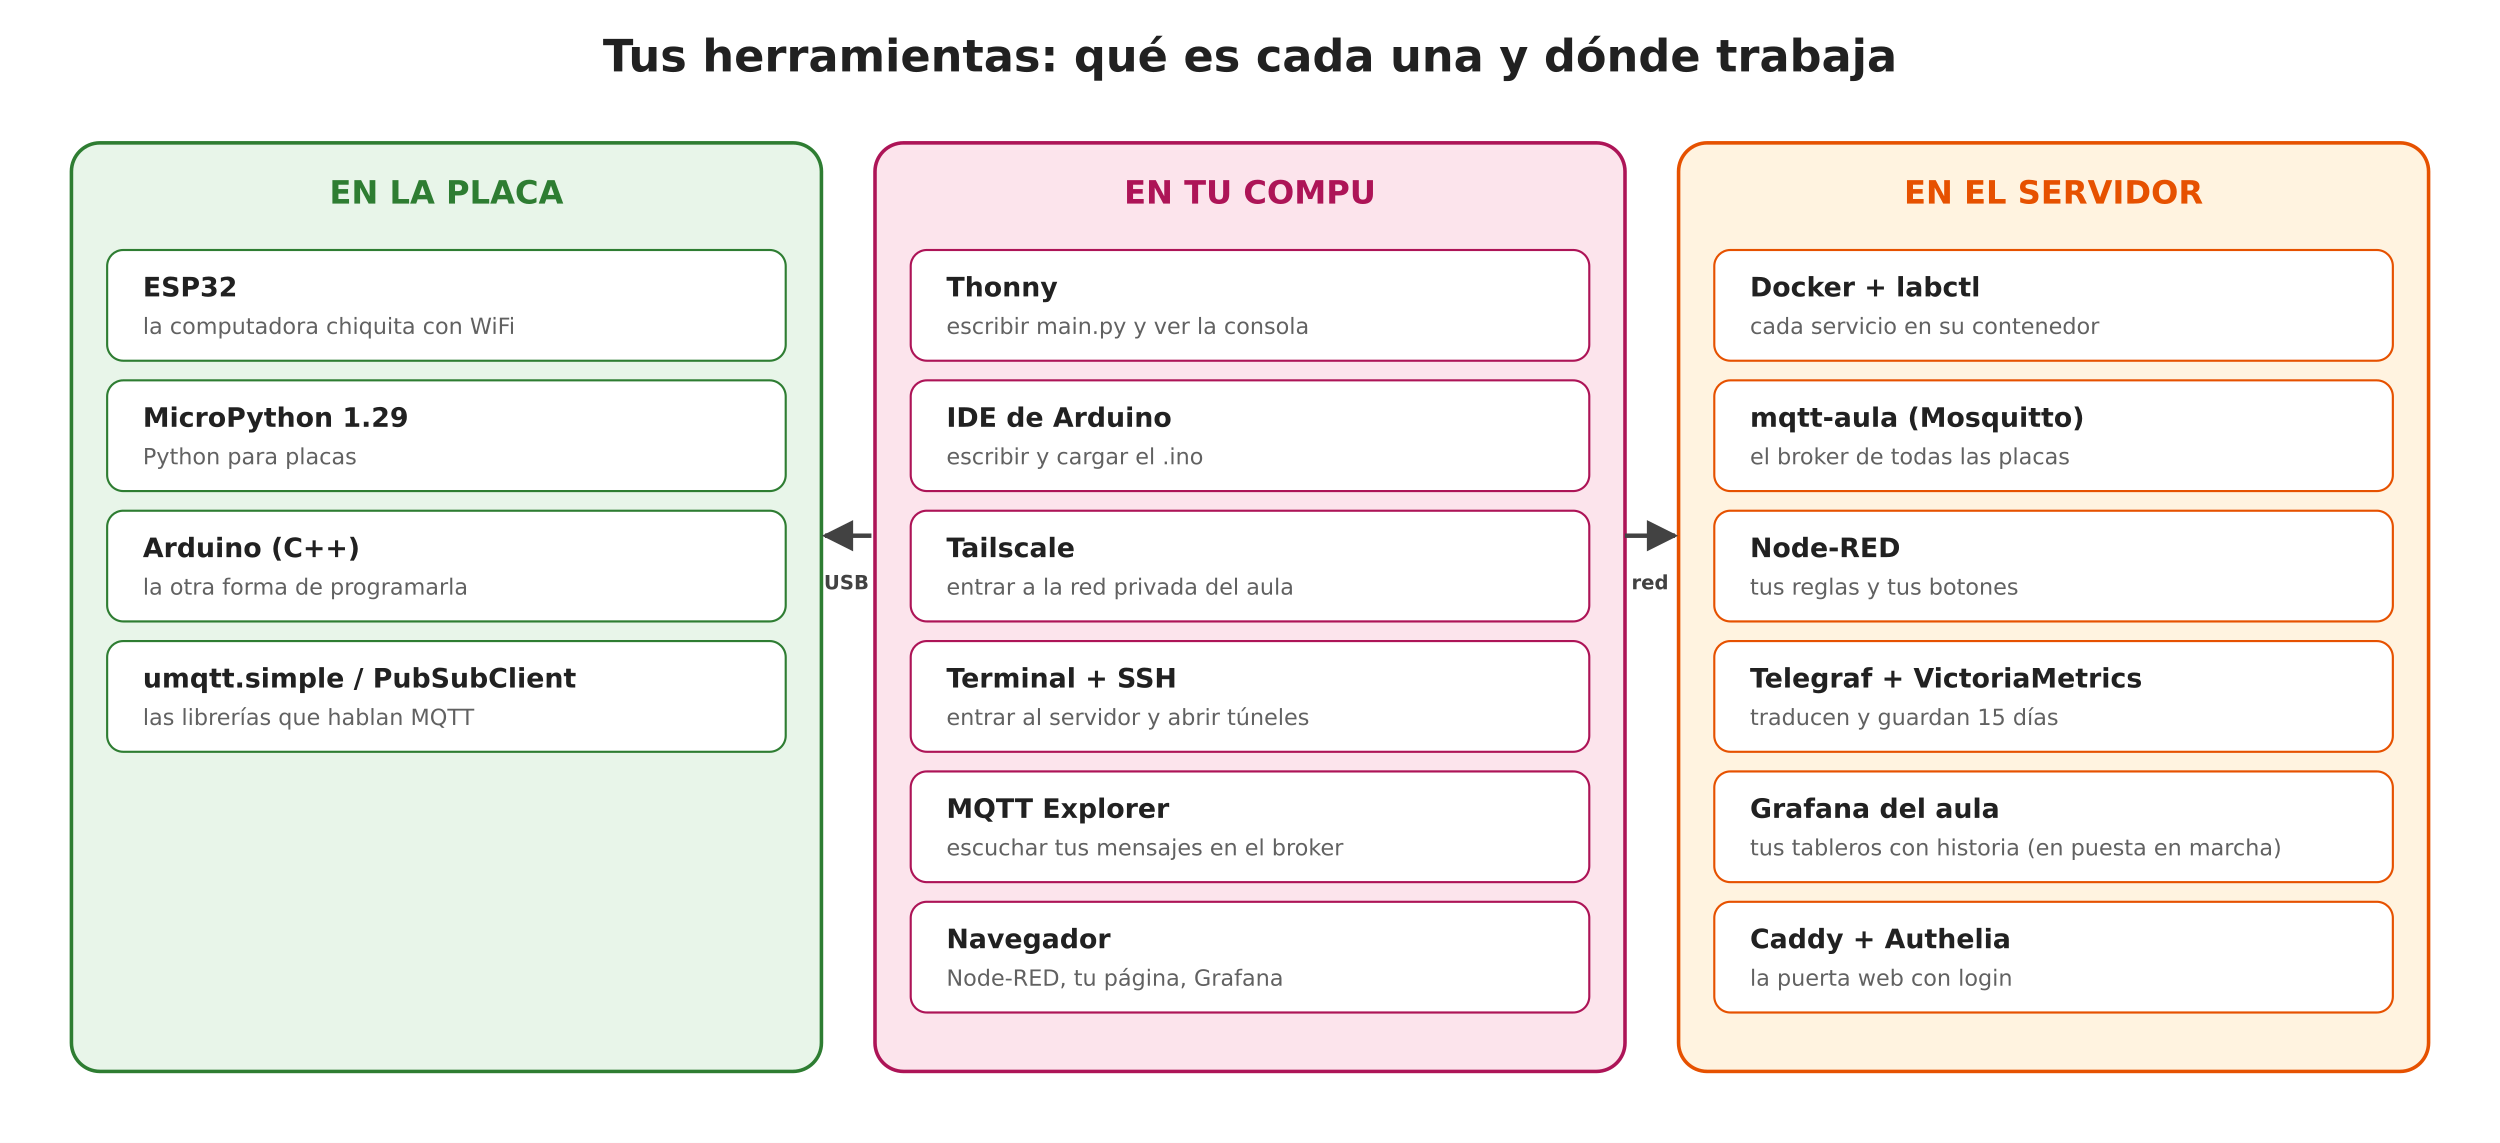
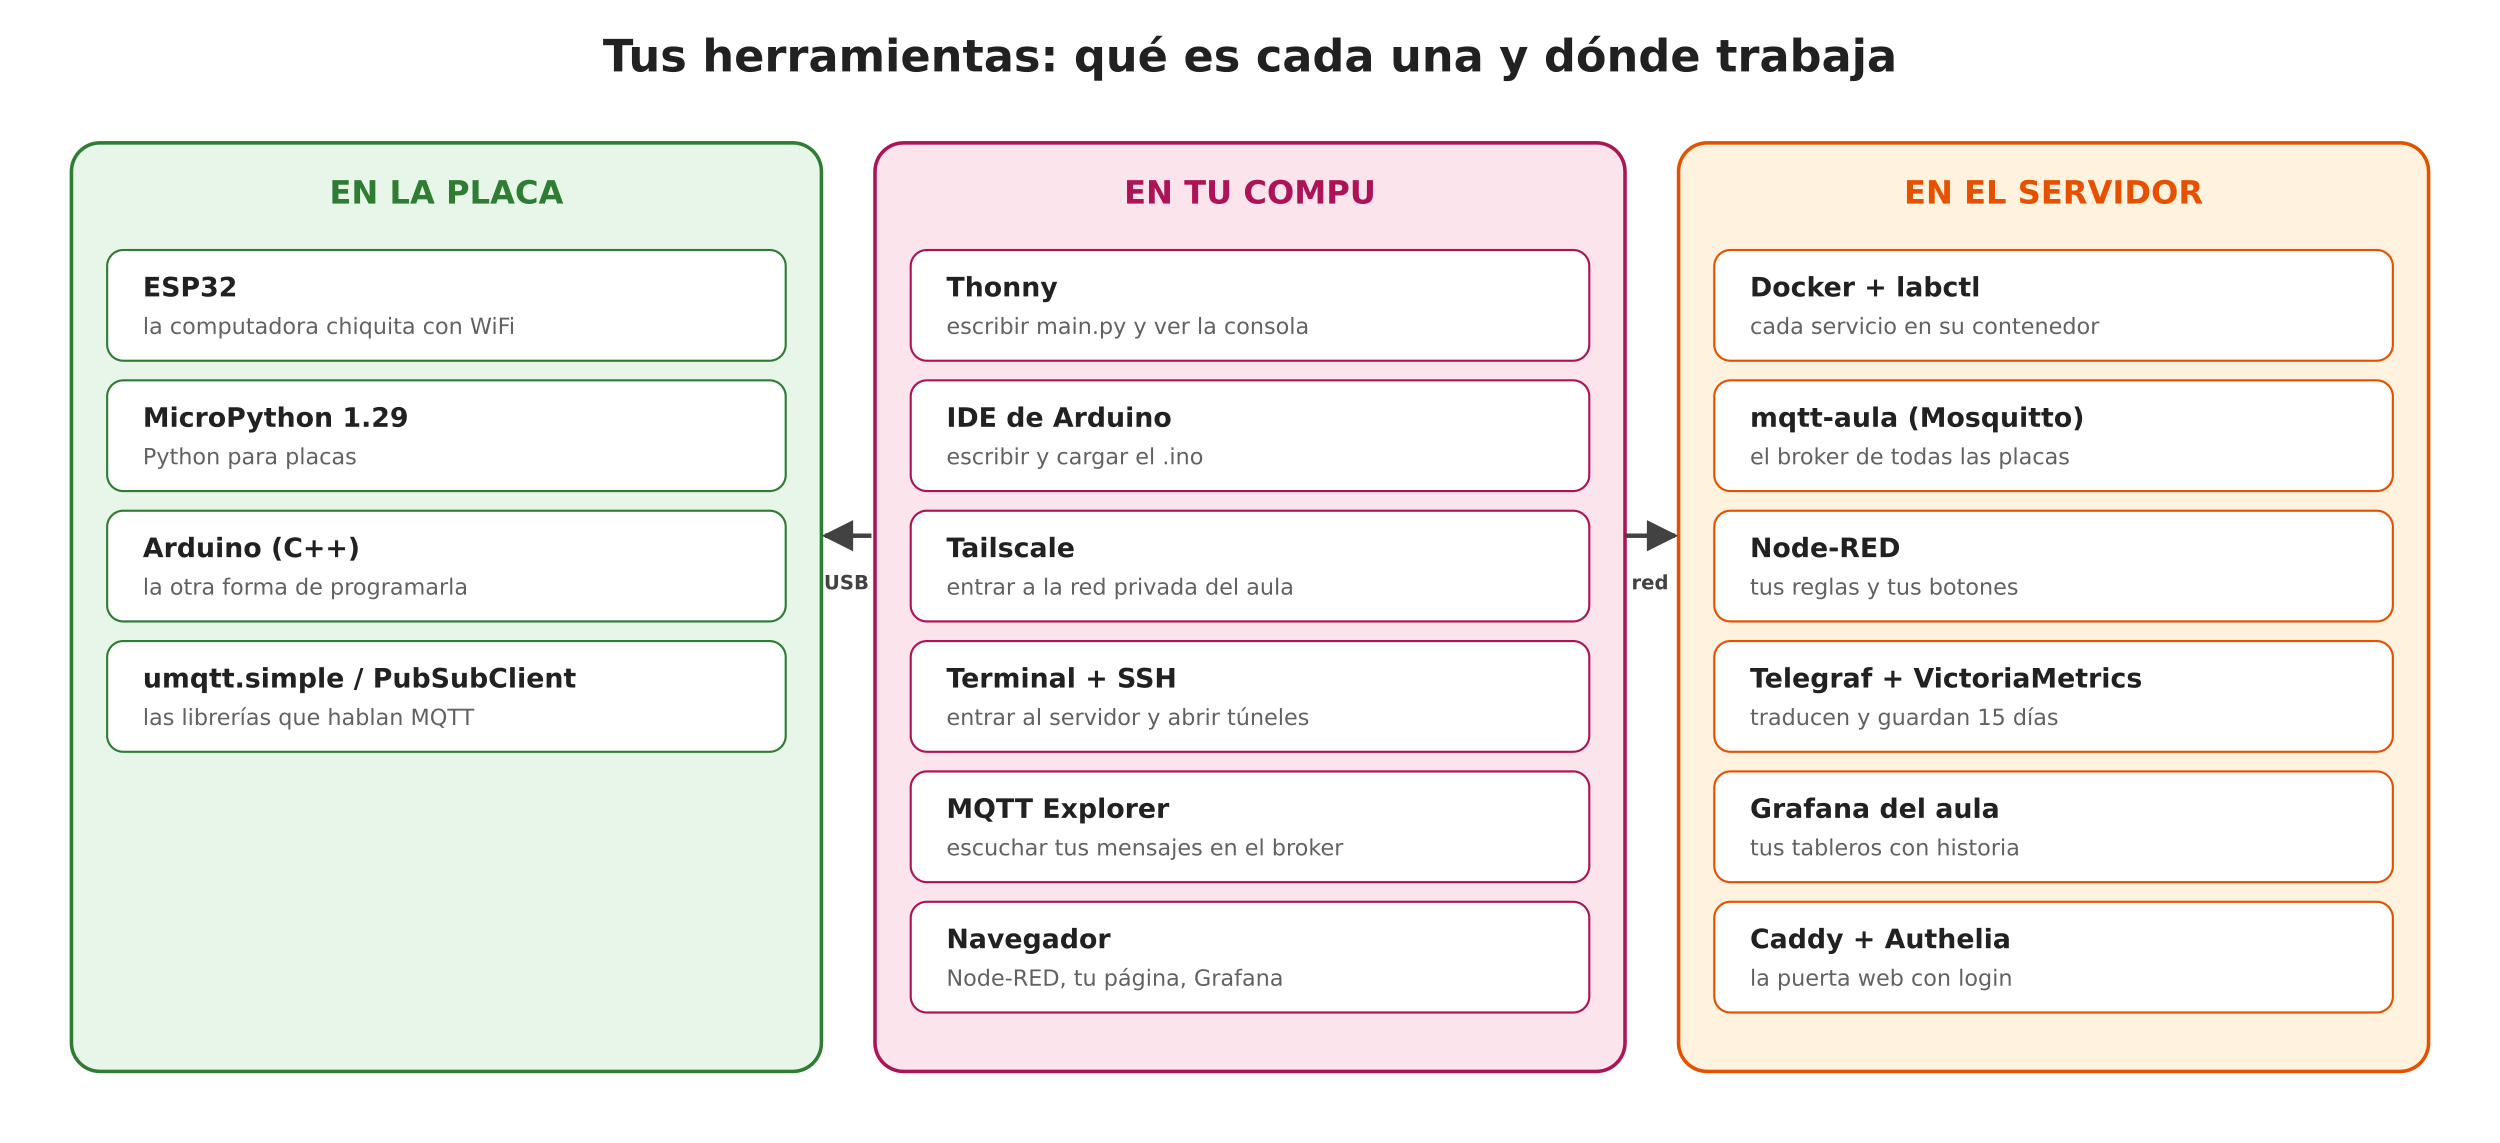
<svg xmlns="http://www.w3.org/2000/svg" viewBox="0 0 1400 640" width="1400" height="640" role="img" aria-label="Las herramientas que usás y dónde trabaja cada una">
  <defs>
    <marker id="punta-424242" viewBox="0 0 10 10" refX="9" refY="5" markerWidth="7" markerHeight="7" orient="auto-start-reverse">
      <path d="M0,0 L10,5 L0,10 z" fill="#424242" />
    </marker>
  </defs>
  <rect width="100%" height="100%" fill="#ffffff" />
  <text x="700" y="40" font-family="DejaVu Sans, Verdana, Arial, sans-serif" font-size="25" font-weight="bold" font-style="normal" fill="#212121" text-anchor="middle">Tus herramientas: qué es cada una y dónde trabaja</text>
  <rect x="40" y="80" width="420" height="520" rx="16" fill="#e8f5e9" stroke="#2e7d32" stroke-width="2" />
  <text x="250" y="114" font-family="DejaVu Sans, Verdana, Arial, sans-serif" font-size="18" font-weight="bold" font-style="normal" fill="#2e7d32" text-anchor="middle">EN LA PLACA</text>
  <rect x="60" y="140" width="380" height="62" rx="9" fill="#ffffff" stroke="#2e7d32" stroke-width="1.2" />
  <text x="80" y="166" font-family="DejaVu Sans, Verdana, Arial, sans-serif" font-size="15" font-weight="bold" font-style="normal" fill="#212121" text-anchor="start">ESP32</text>
  <text x="80" y="187" font-family="DejaVu Sans, Verdana, Arial, sans-serif" font-size="12.5" font-weight="normal" font-style="normal" fill="#616161" text-anchor="start">la computadora chiquita con WiFi</text>
  <rect x="60" y="213" width="380" height="62" rx="9" fill="#ffffff" stroke="#2e7d32" stroke-width="1.2" />
  <text x="80" y="239" font-family="DejaVu Sans, Verdana, Arial, sans-serif" font-size="15" font-weight="bold" font-style="normal" fill="#212121" text-anchor="start">MicroPython 1.29</text>
  <text x="80" y="260" font-family="DejaVu Sans, Verdana, Arial, sans-serif" font-size="12.5" font-weight="normal" font-style="normal" fill="#616161" text-anchor="start">Python para placas</text>
  <rect x="60" y="286" width="380" height="62" rx="9" fill="#ffffff" stroke="#2e7d32" stroke-width="1.2" />
  <text x="80" y="312" font-family="DejaVu Sans, Verdana, Arial, sans-serif" font-size="15" font-weight="bold" font-style="normal" fill="#212121" text-anchor="start">Arduino (C++)</text>
  <text x="80" y="333" font-family="DejaVu Sans, Verdana, Arial, sans-serif" font-size="12.5" font-weight="normal" font-style="normal" fill="#616161" text-anchor="start">la otra forma de programarla</text>
  <rect x="60" y="359" width="380" height="62" rx="9" fill="#ffffff" stroke="#2e7d32" stroke-width="1.2" />
  <text x="80" y="385" font-family="DejaVu Sans, Verdana, Arial, sans-serif" font-size="15" font-weight="bold" font-style="normal" fill="#212121" text-anchor="start">umqtt.simple / PubSubClient</text>
  <text x="80" y="406" font-family="DejaVu Sans, Verdana, Arial, sans-serif" font-size="12.5" font-weight="normal" font-style="normal" fill="#616161" text-anchor="start">las librerías que hablan MQTT</text>
  <rect x="490" y="80" width="420" height="520" rx="16" fill="#fce4ec" stroke="#ad1457" stroke-width="2" />
  <text x="700" y="114" font-family="DejaVu Sans, Verdana, Arial, sans-serif" font-size="18" font-weight="bold" font-style="normal" fill="#ad1457" text-anchor="middle">EN TU COMPU</text>
  <rect x="510" y="140" width="380" height="62" rx="9" fill="#ffffff" stroke="#ad1457" stroke-width="1.2" />
  <text x="530" y="166" font-family="DejaVu Sans, Verdana, Arial, sans-serif" font-size="15" font-weight="bold" font-style="normal" fill="#212121" text-anchor="start">Thonny</text>
  <text x="530" y="187" font-family="DejaVu Sans, Verdana, Arial, sans-serif" font-size="12.5" font-weight="normal" font-style="normal" fill="#616161" text-anchor="start">escribir main.py y ver la consola</text>
  <rect x="510" y="213" width="380" height="62" rx="9" fill="#ffffff" stroke="#ad1457" stroke-width="1.2" />
  <text x="530" y="239" font-family="DejaVu Sans, Verdana, Arial, sans-serif" font-size="15" font-weight="bold" font-style="normal" fill="#212121" text-anchor="start">IDE de Arduino</text>
  <text x="530" y="260" font-family="DejaVu Sans, Verdana, Arial, sans-serif" font-size="12.5" font-weight="normal" font-style="normal" fill="#616161" text-anchor="start">escribir y cargar el .ino</text>
  <rect x="510" y="286" width="380" height="62" rx="9" fill="#ffffff" stroke="#ad1457" stroke-width="1.2" />
  <text x="530" y="312" font-family="DejaVu Sans, Verdana, Arial, sans-serif" font-size="15" font-weight="bold" font-style="normal" fill="#212121" text-anchor="start">Tailscale</text>
  <text x="530" y="333" font-family="DejaVu Sans, Verdana, Arial, sans-serif" font-size="12.5" font-weight="normal" font-style="normal" fill="#616161" text-anchor="start">entrar a la red privada del aula</text>
  <rect x="510" y="359" width="380" height="62" rx="9" fill="#ffffff" stroke="#ad1457" stroke-width="1.2" />
  <text x="530" y="385" font-family="DejaVu Sans, Verdana, Arial, sans-serif" font-size="15" font-weight="bold" font-style="normal" fill="#212121" text-anchor="start">Terminal + SSH</text>
  <text x="530" y="406" font-family="DejaVu Sans, Verdana, Arial, sans-serif" font-size="12.5" font-weight="normal" font-style="normal" fill="#616161" text-anchor="start">entrar al servidor y abrir túneles</text>
  <rect x="510" y="432" width="380" height="62" rx="9" fill="#ffffff" stroke="#ad1457" stroke-width="1.2" />
  <text x="530" y="458" font-family="DejaVu Sans, Verdana, Arial, sans-serif" font-size="15" font-weight="bold" font-style="normal" fill="#212121" text-anchor="start">MQTT Explorer</text>
  <text x="530" y="479" font-family="DejaVu Sans, Verdana, Arial, sans-serif" font-size="12.5" font-weight="normal" font-style="normal" fill="#616161" text-anchor="start">escuchar tus mensajes en el broker</text>
  <rect x="510" y="505" width="380" height="62" rx="9" fill="#ffffff" stroke="#ad1457" stroke-width="1.2" />
  <text x="530" y="531" font-family="DejaVu Sans, Verdana, Arial, sans-serif" font-size="15" font-weight="bold" font-style="normal" fill="#212121" text-anchor="start">Navegador</text>
  <text x="530" y="552" font-family="DejaVu Sans, Verdana, Arial, sans-serif" font-size="12.5" font-weight="normal" font-style="normal" fill="#616161" text-anchor="start">Node-RED, tu página, Grafana</text>
  <rect x="940" y="80" width="420" height="520" rx="16" fill="#fff3e0" stroke="#e65100" stroke-width="2" />
  <text x="1150" y="114" font-family="DejaVu Sans, Verdana, Arial, sans-serif" font-size="18" font-weight="bold" font-style="normal" fill="#e65100" text-anchor="middle">EN EL SERVIDOR</text>
  <rect x="960" y="140" width="380" height="62" rx="9" fill="#ffffff" stroke="#e65100" stroke-width="1.2" />
  <text x="980" y="166" font-family="DejaVu Sans, Verdana, Arial, sans-serif" font-size="15" font-weight="bold" font-style="normal" fill="#212121" text-anchor="start">Docker + labctl</text>
  <text x="980" y="187" font-family="DejaVu Sans, Verdana, Arial, sans-serif" font-size="12.5" font-weight="normal" font-style="normal" fill="#616161" text-anchor="start">cada servicio en su contenedor</text>
  <rect x="960" y="213" width="380" height="62" rx="9" fill="#ffffff" stroke="#e65100" stroke-width="1.2" />
  <text x="980" y="239" font-family="DejaVu Sans, Verdana, Arial, sans-serif" font-size="15" font-weight="bold" font-style="normal" fill="#212121" text-anchor="start">mqtt-aula (Mosquitto)</text>
  <text x="980" y="260" font-family="DejaVu Sans, Verdana, Arial, sans-serif" font-size="12.5" font-weight="normal" font-style="normal" fill="#616161" text-anchor="start">el broker de todas las placas</text>
  <rect x="960" y="286" width="380" height="62" rx="9" fill="#ffffff" stroke="#e65100" stroke-width="1.2" />
  <text x="980" y="312" font-family="DejaVu Sans, Verdana, Arial, sans-serif" font-size="15" font-weight="bold" font-style="normal" fill="#212121" text-anchor="start">Node-RED</text>
  <text x="980" y="333" font-family="DejaVu Sans, Verdana, Arial, sans-serif" font-size="12.5" font-weight="normal" font-style="normal" fill="#616161" text-anchor="start">tus reglas y tus botones</text>
  <rect x="960" y="359" width="380" height="62" rx="9" fill="#ffffff" stroke="#e65100" stroke-width="1.2" />
  <text x="980" y="385" font-family="DejaVu Sans, Verdana, Arial, sans-serif" font-size="15" font-weight="bold" font-style="normal" fill="#212121" text-anchor="start">Telegraf + VictoriaMetrics</text>
  <text x="980" y="406" font-family="DejaVu Sans, Verdana, Arial, sans-serif" font-size="12.5" font-weight="normal" font-style="normal" fill="#616161" text-anchor="start">traducen y guardan 15 días</text>
  <rect x="960" y="432" width="380" height="62" rx="9" fill="#ffffff" stroke="#e65100" stroke-width="1.2" />
  <text x="980" y="458" font-family="DejaVu Sans, Verdana, Arial, sans-serif" font-size="15" font-weight="bold" font-style="normal" fill="#212121" text-anchor="start">Grafana del aula</text>
-   <text x="980" y="479" font-family="DejaVu Sans, Verdana, Arial, sans-serif" font-size="12.5" font-weight="normal" font-style="normal" fill="#616161" text-anchor="start">tus tableros con historia (en puesta en marcha)</text>
+   <text x="980" y="479" font-family="DejaVu Sans, Verdana, Arial, sans-serif" font-size="12.5" font-weight="normal" font-style="normal" fill="#616161" text-anchor="start">tus tableros con historia </text>
  <rect x="960" y="505" width="380" height="62" rx="9" fill="#ffffff" stroke="#e65100" stroke-width="1.2" />
  <text x="980" y="531" font-family="DejaVu Sans, Verdana, Arial, sans-serif" font-size="15" font-weight="bold" font-style="normal" fill="#212121" text-anchor="start">Caddy + Authelia</text>
  <text x="980" y="552" font-family="DejaVu Sans, Verdana, Arial, sans-serif" font-size="12.5" font-weight="normal" font-style="normal" fill="#616161" text-anchor="start">la puerta web con login</text>
  <line x1="488" y1="300" x2="462" y2="300" stroke="#424242" stroke-width="2.5" marker-end="url(#punta-424242)" />
  <text x="474" y="330" font-family="DejaVu Sans, Verdana, Arial, sans-serif" font-size="11" font-weight="bold" font-style="normal" fill="#424242" text-anchor="middle">USB</text>
  <line x1="910" y1="300" x2="938" y2="300" stroke="#424242" stroke-width="2.5" marker-end="url(#punta-424242)" />
  <text x="924" y="330" font-family="DejaVu Sans, Verdana, Arial, sans-serif" font-size="11" font-weight="bold" font-style="normal" fill="#424242" text-anchor="middle">red</text>
</svg>
